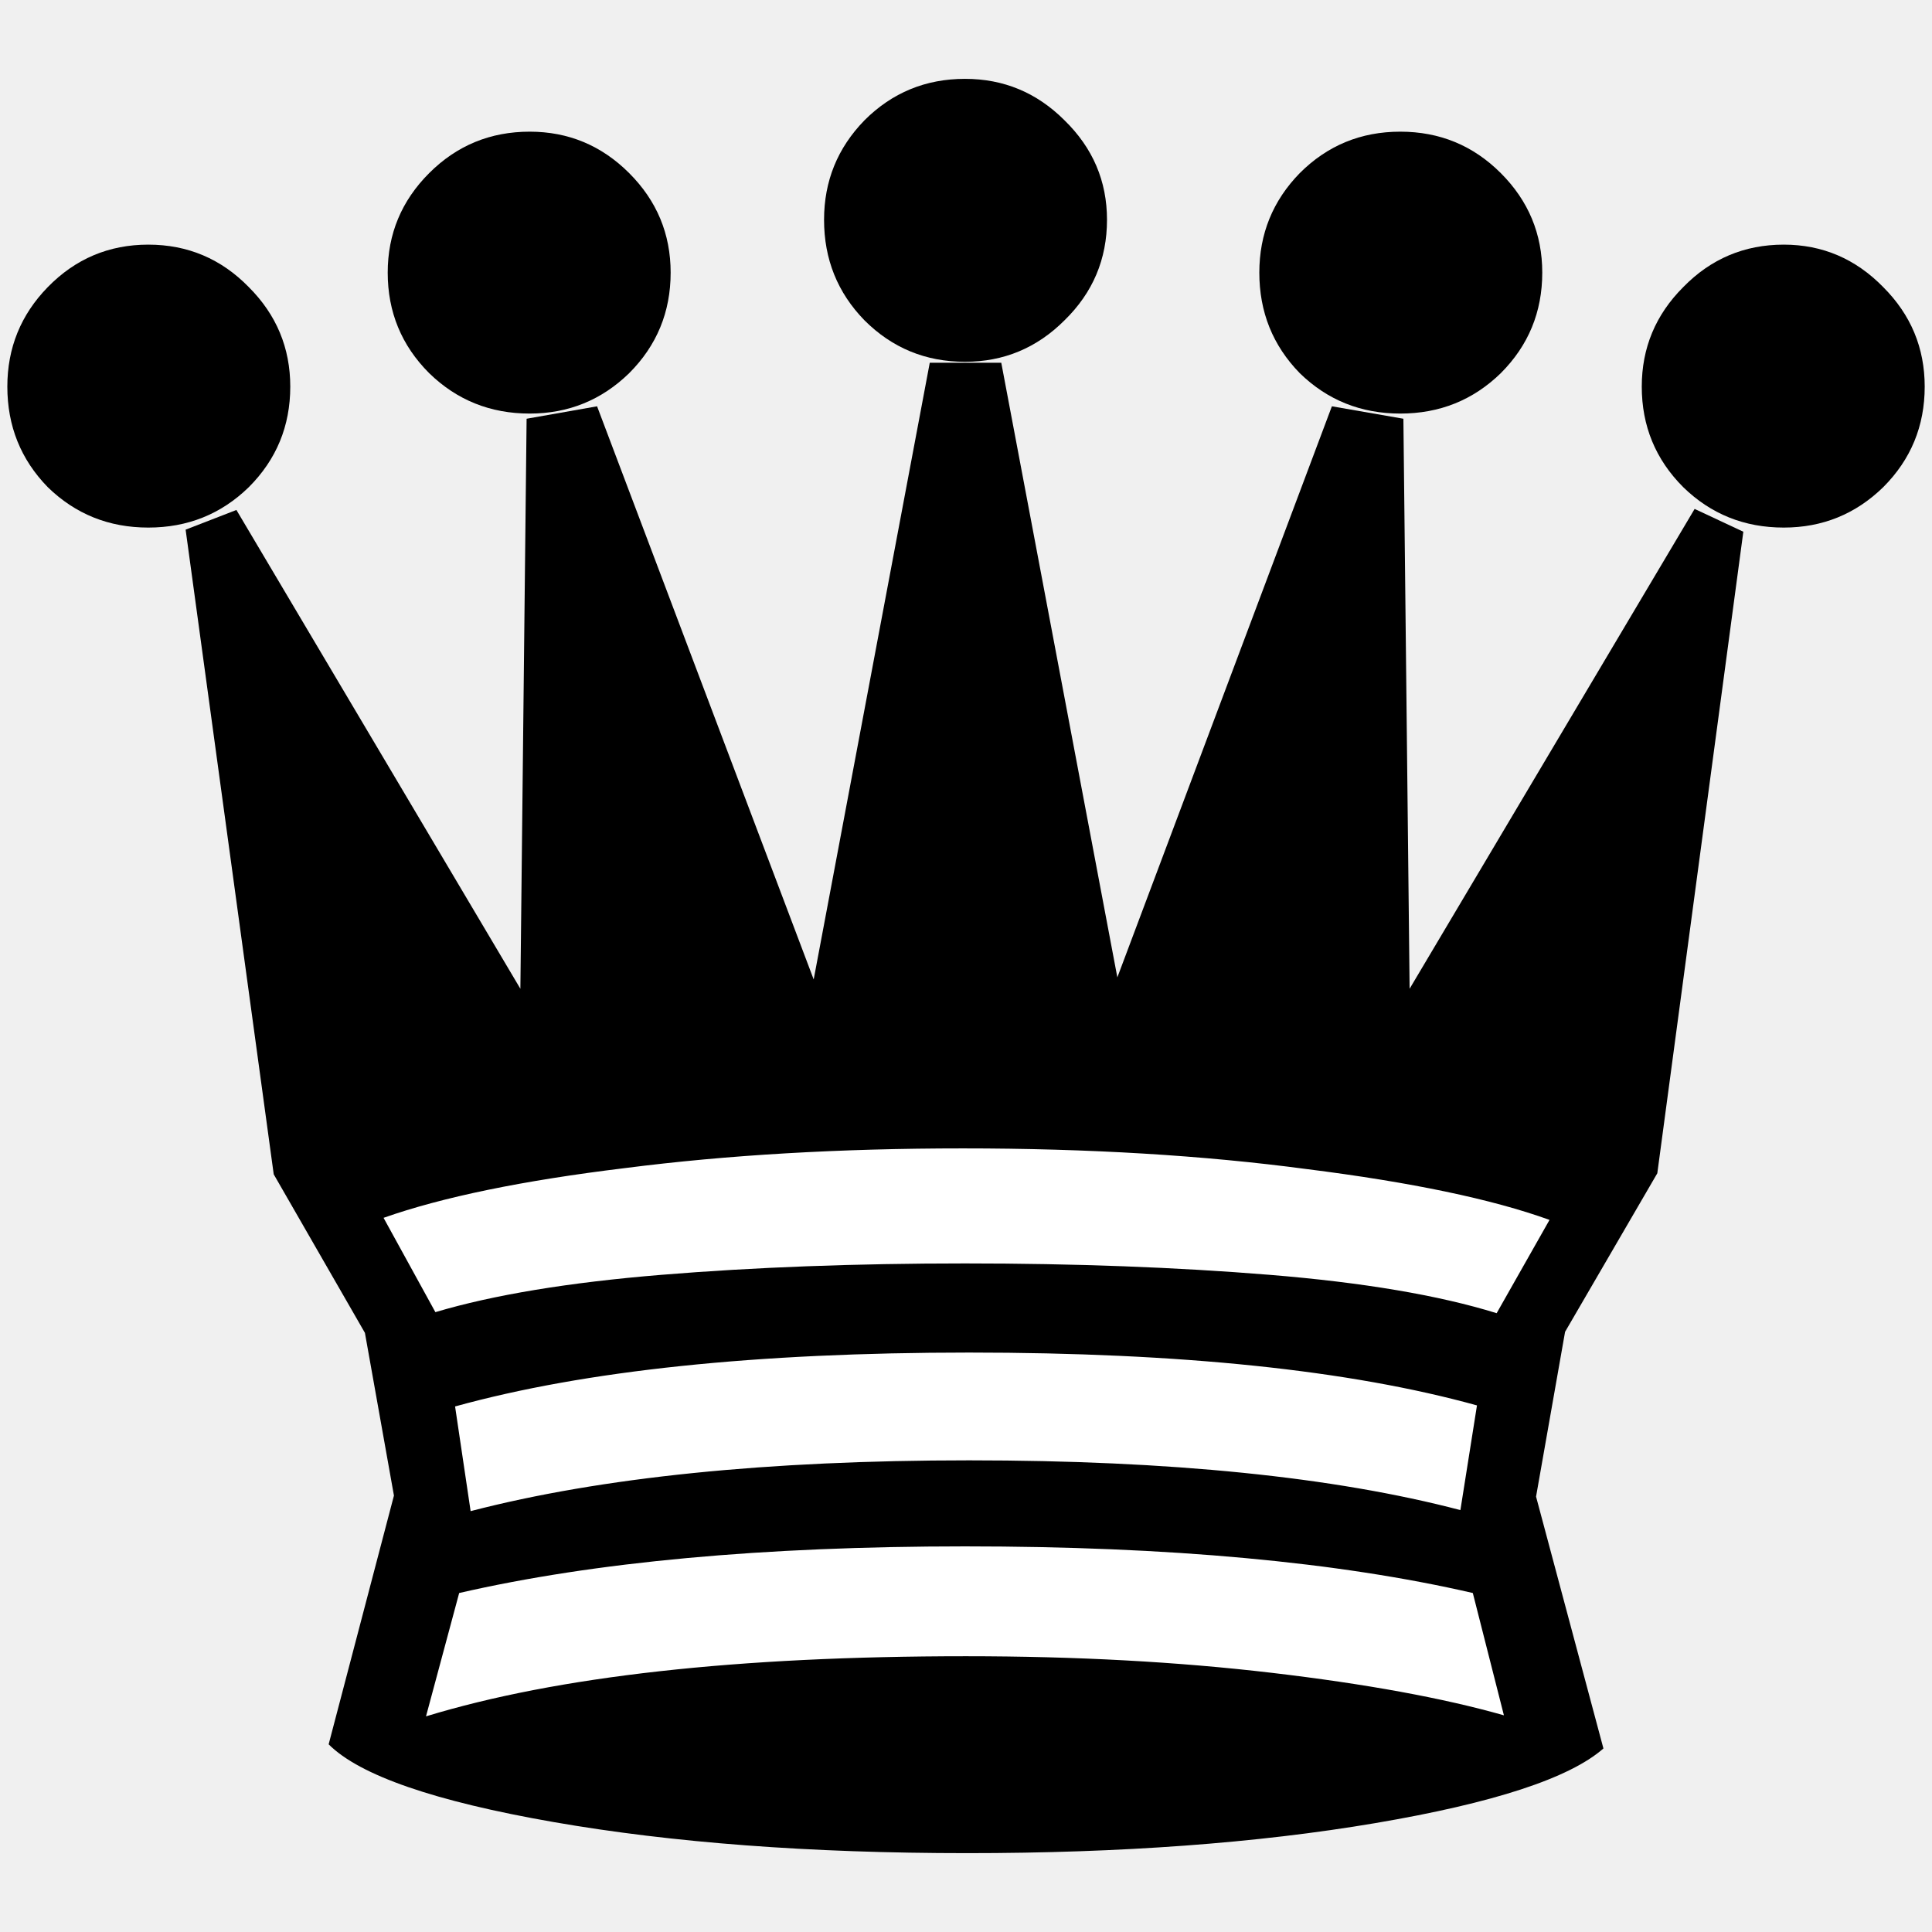
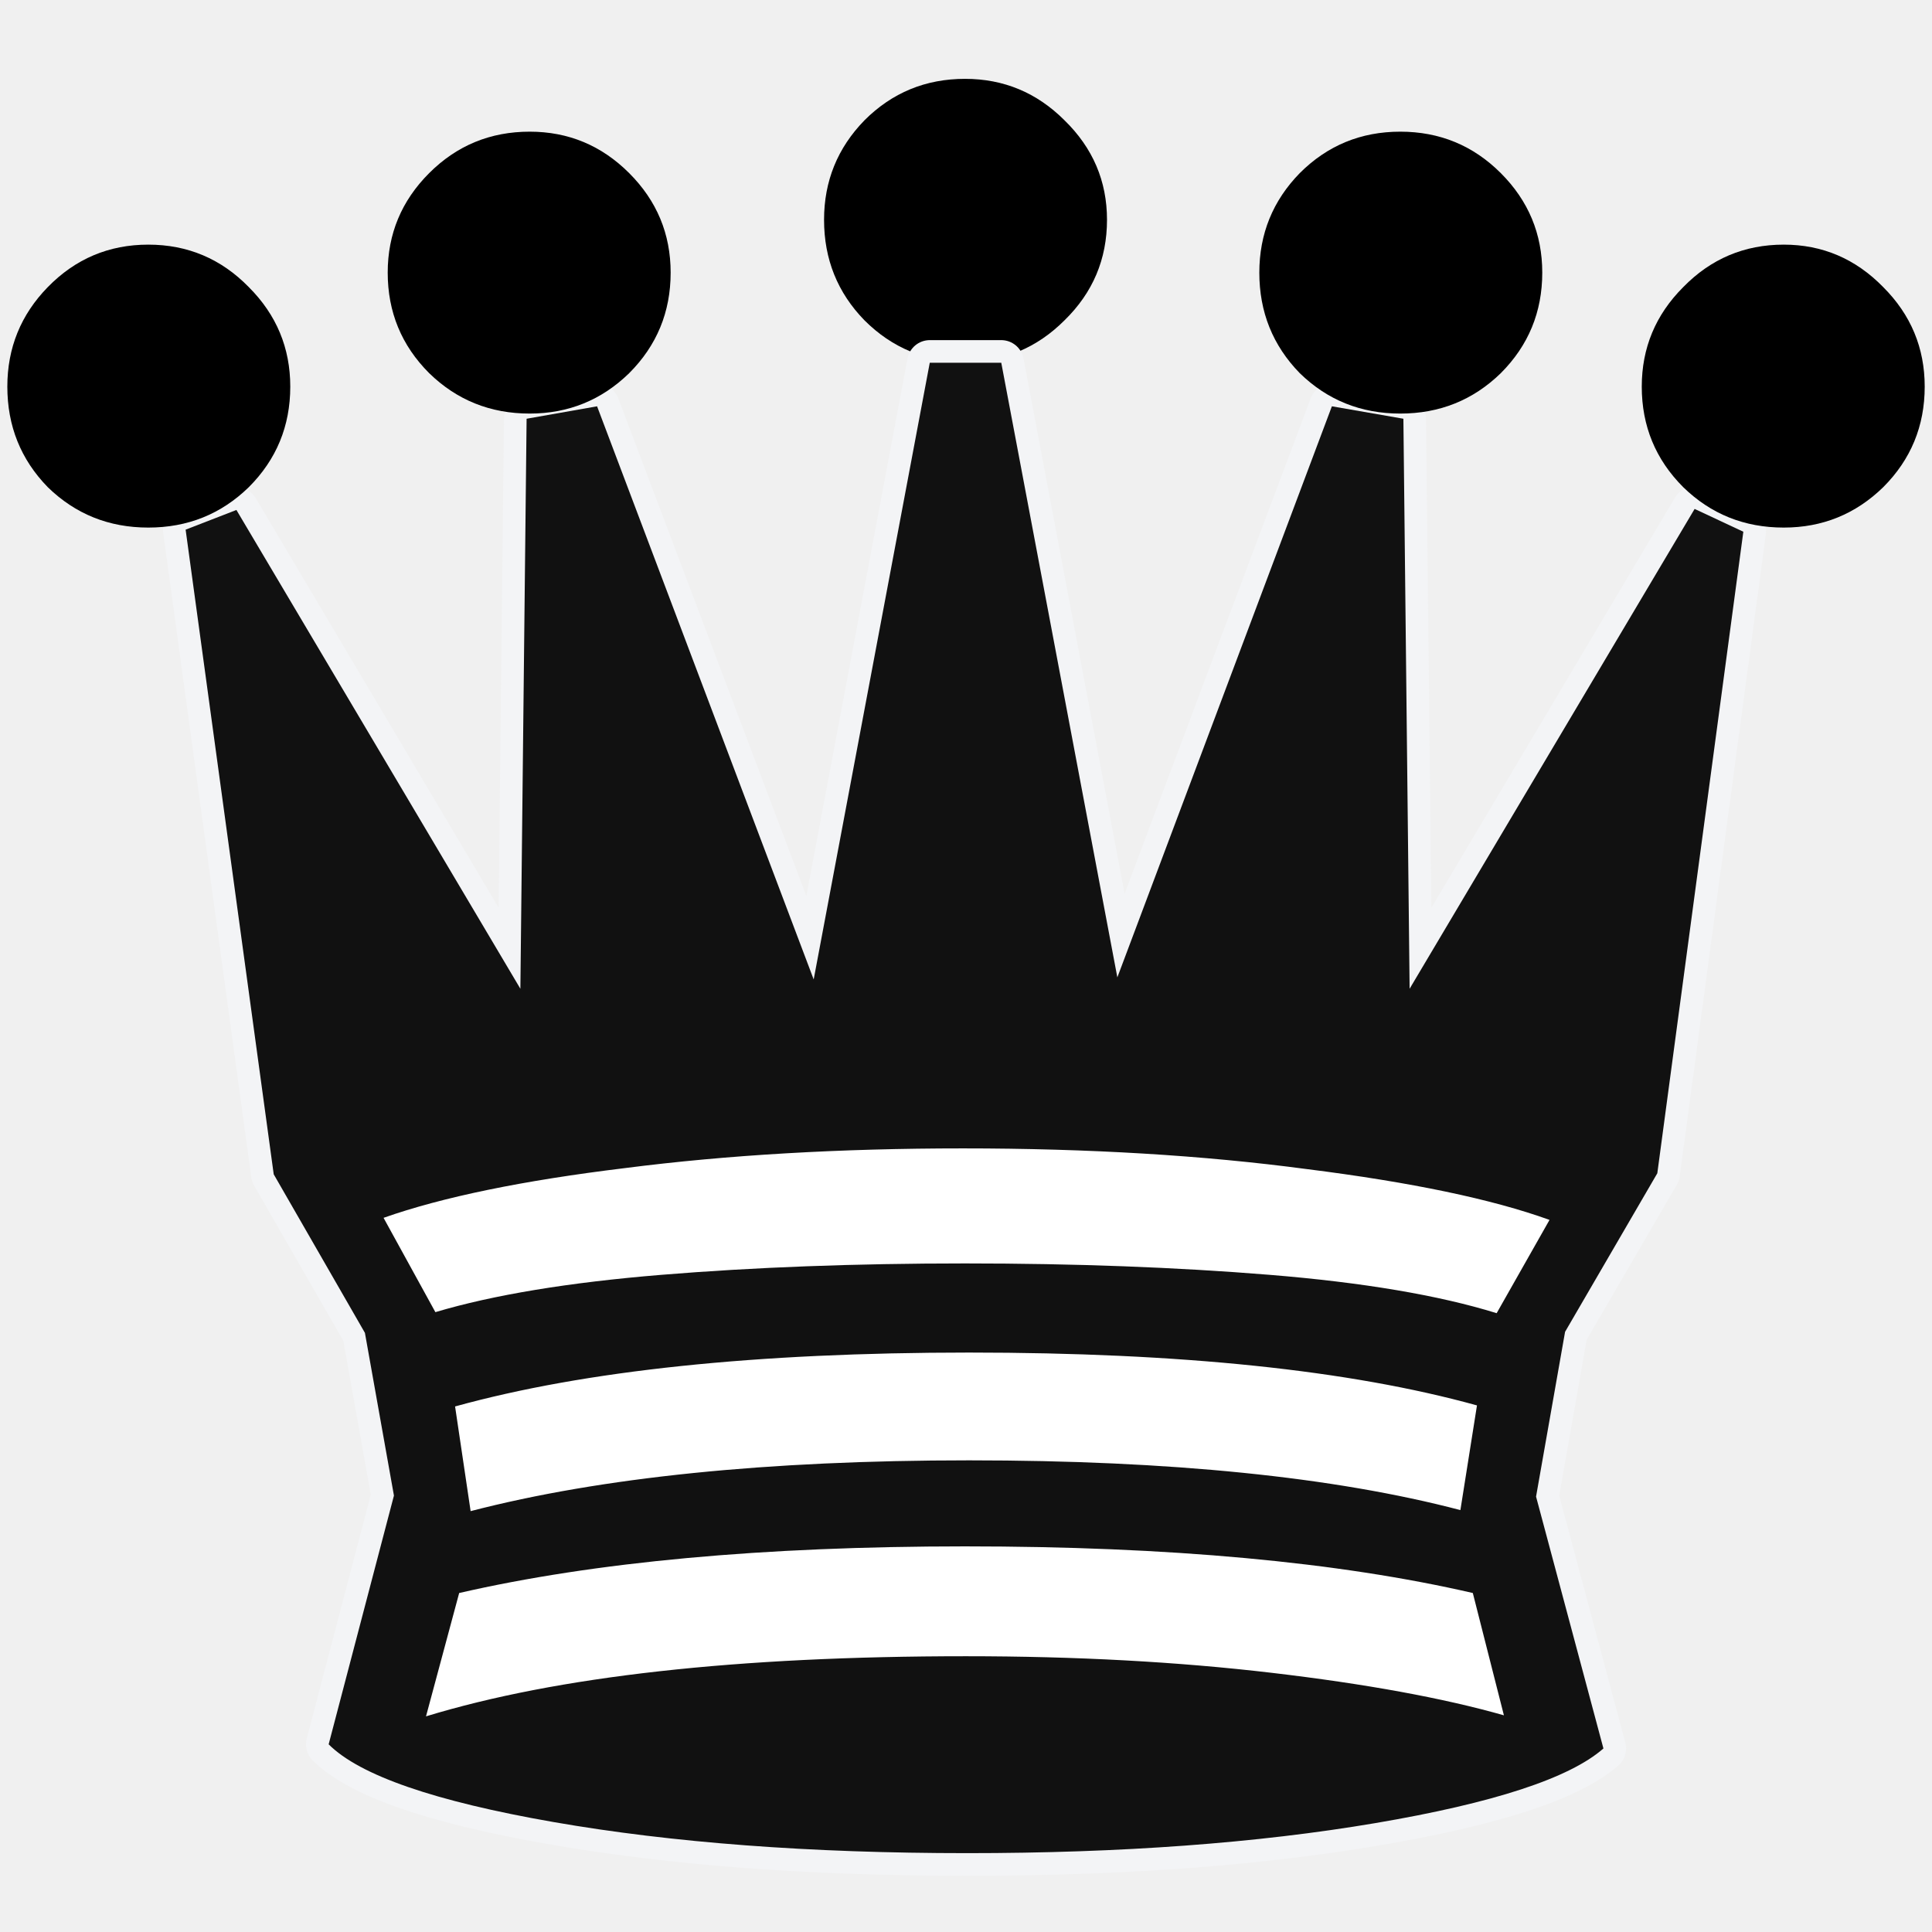
<svg xmlns="http://www.w3.org/2000/svg" version="1.1" viewBox="0 0 4096 4096">
  <path d="m2045.9 767.01q-125.24 0-213.13-87.891-85.693-87.891-85.693-213.13 0-123.05 85.693-210.94 87.891-87.891 213.13-87.891 123.05 0 210.94 87.891 90.088 87.891 90.088 210.94 0 125.24-90.088 213.13-87.891 87.891-210.94 87.891z" />
-   <path d="m3399.4 3706.9q-107.67 94.482-483.4 158.2t-865.72 63.721q-498.78 0-876.71-65.918t-476.81-164.8l138.43-527.34-61.523-344.97-193.36-336.18-186.77-1366.7 107.67-41.748 602.05 1015.1 13.184-1208.5 149.41-26.367 459.23 1215.1 246.09-1307.4h151.61l246.09 1303 454.83-1210.7 151.61 26.367 13.184 1208.5 604.25-1017.3 103.27 48.34-182.37 1360.1-195.56 336.18-61.523 349.37z" />
+   <path d="m3399.4 3706.9q-107.67 94.482-483.4 158.2t-865.72 63.721q-498.78 0-876.71-65.918t-476.81-164.8l138.43-527.34-61.523-344.97-193.36-336.18-186.77-1366.7 107.67-41.748 602.05 1015.1 13.184-1208.5 149.41-26.367 459.23 1215.1 246.09-1307.4h151.61l246.09 1303 454.83-1210.7 151.61 26.367 13.184 1208.5 604.25-1017.3 103.27 48.34-182.37 1360.1-195.56 336.18-61.523 349.37z" fill="#111" stroke="#f3f4f6" stroke-width="96" stroke-linejoin="round" paint-order="stroke fill" />
  <path d="m1123 876.8q-125.24 0-213.13-85.693-87.891-87.891-87.891-213.13 0-123.05 87.891-210.94 87.891-87.891 213.13-87.891 123.05 0 210.94 87.891 87.891 87.891 87.891 210.94 0 125.24-87.891 213.13-87.891 85.693-210.94 85.693z" />
  <path d="m2968.7 876.8q-125.24 0-213.13-85.693-85.693-87.891-85.693-213.13 0-123.05 85.693-210.94 87.891-87.891 213.13-87.891 125.24 0 213.13 87.891 87.891 87.891 87.891 210.94 0 125.24-87.891 213.13-87.891 85.693-213.13 85.693z" />
  <path d="m314.38 1118.5q-125.24 0-213.13-85.693-85.693-87.891-85.693-213.13 0-123.05 85.693-210.94 87.891-90.088 213.13-90.088t213.13 90.088q87.891 87.891 87.891 210.94 0 125.24-87.891 213.13-87.891 85.693-213.13 85.693z" />
  <path d="m3781.7 1118.5q-125.24 0-213.13-85.693-87.891-87.891-87.891-213.13 0-123.05 87.891-210.94 87.891-90.088 213.13-90.088 123.05 0 210.94 90.088 87.891 87.891 87.891 210.94 0 125.24-87.891 213.13-87.891 85.693-210.94 85.693z" />
  <path d="m3131.3 2979.6q-404.3-112.06-1076.7-112.06-676.76 0-1089.8 114.26l32.959 221.92q415.28-107.67 1056.9-107.67 639.4 0 1041.5 105.47z" fill="#fff" />
  <path d="m3188.4 3636.6-65.918-259.28q-428.47-98.877-1076.7-98.877-641.6 0-1072.3 98.877l-70.312 261.47q417.48-127.44 1144.8-127.44 349.37 0 648.19 35.156 298.83 35.156 492.19 90.088z" fill="#fff" />
  <path d="m3285.1 2586.3q-182.37-65.918-514.16-107.67-329.59-43.945-729.49-43.945-391.11 0-716.31 41.748-325.2 39.551-511.96 105.47l109.86 199.95q184.57-54.932 479-79.102t643.8-24.17 646 24.17 481.2 81.299z" fill="#fff" />
</svg>
